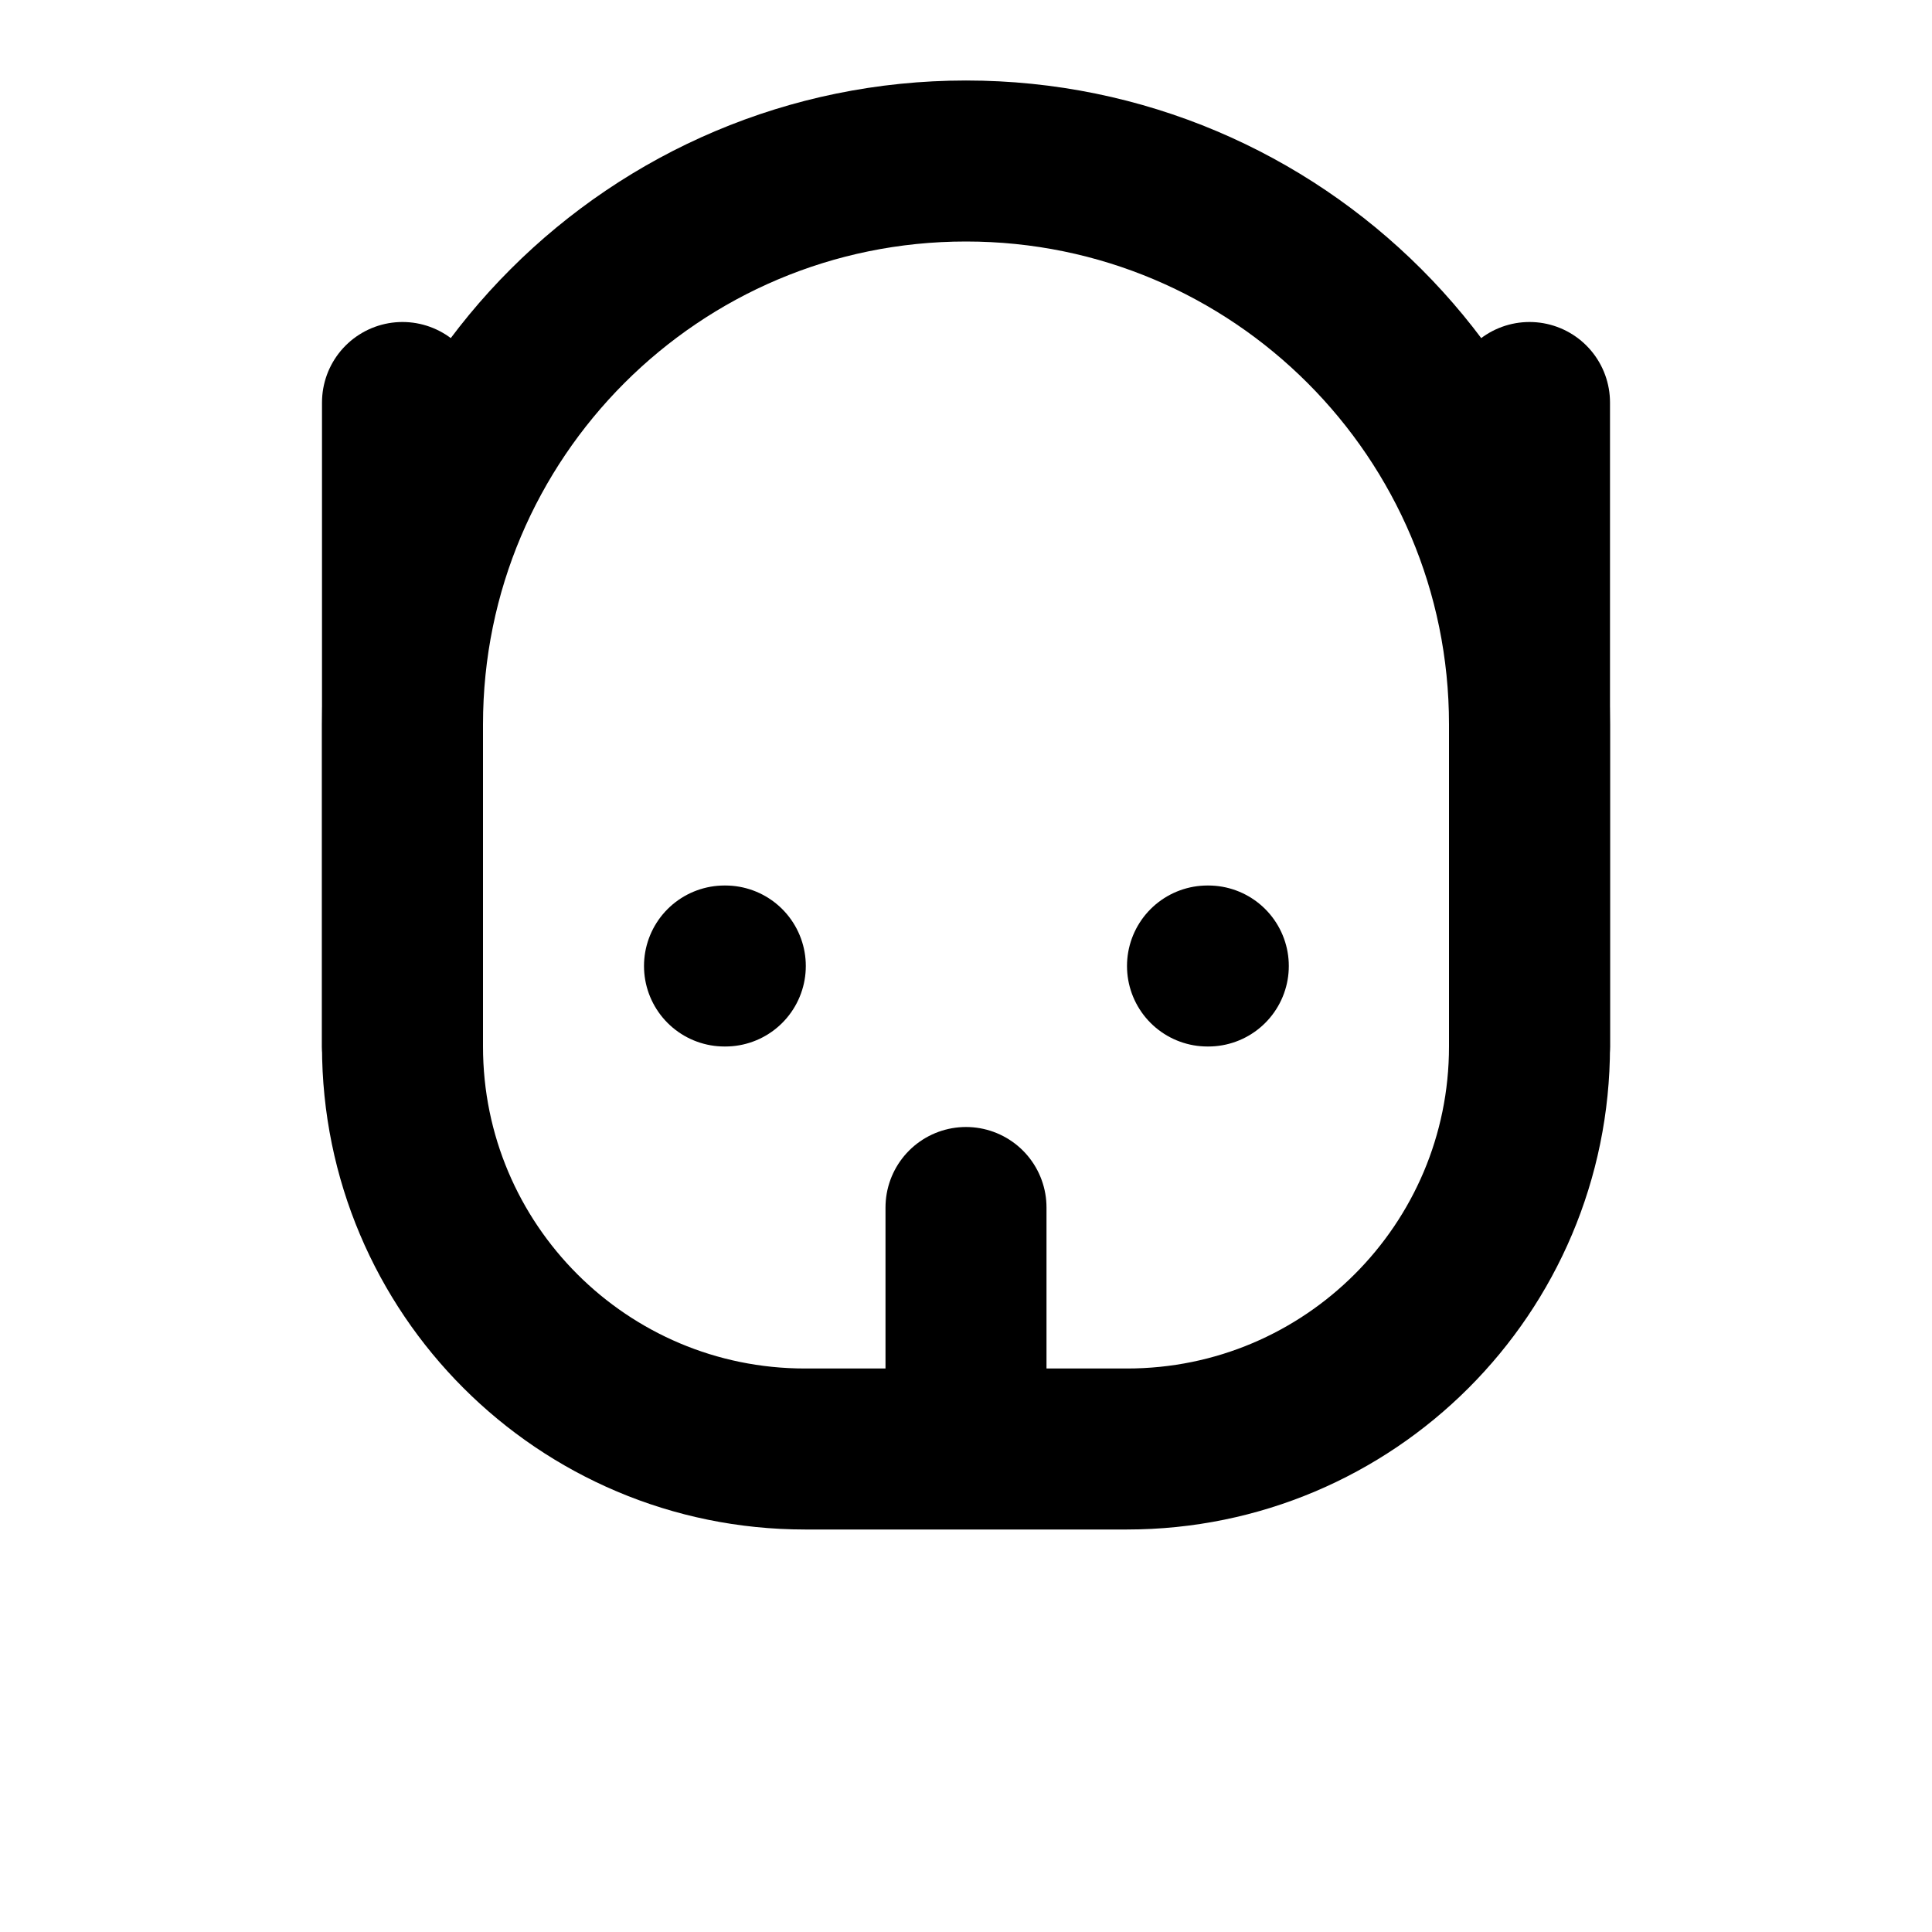
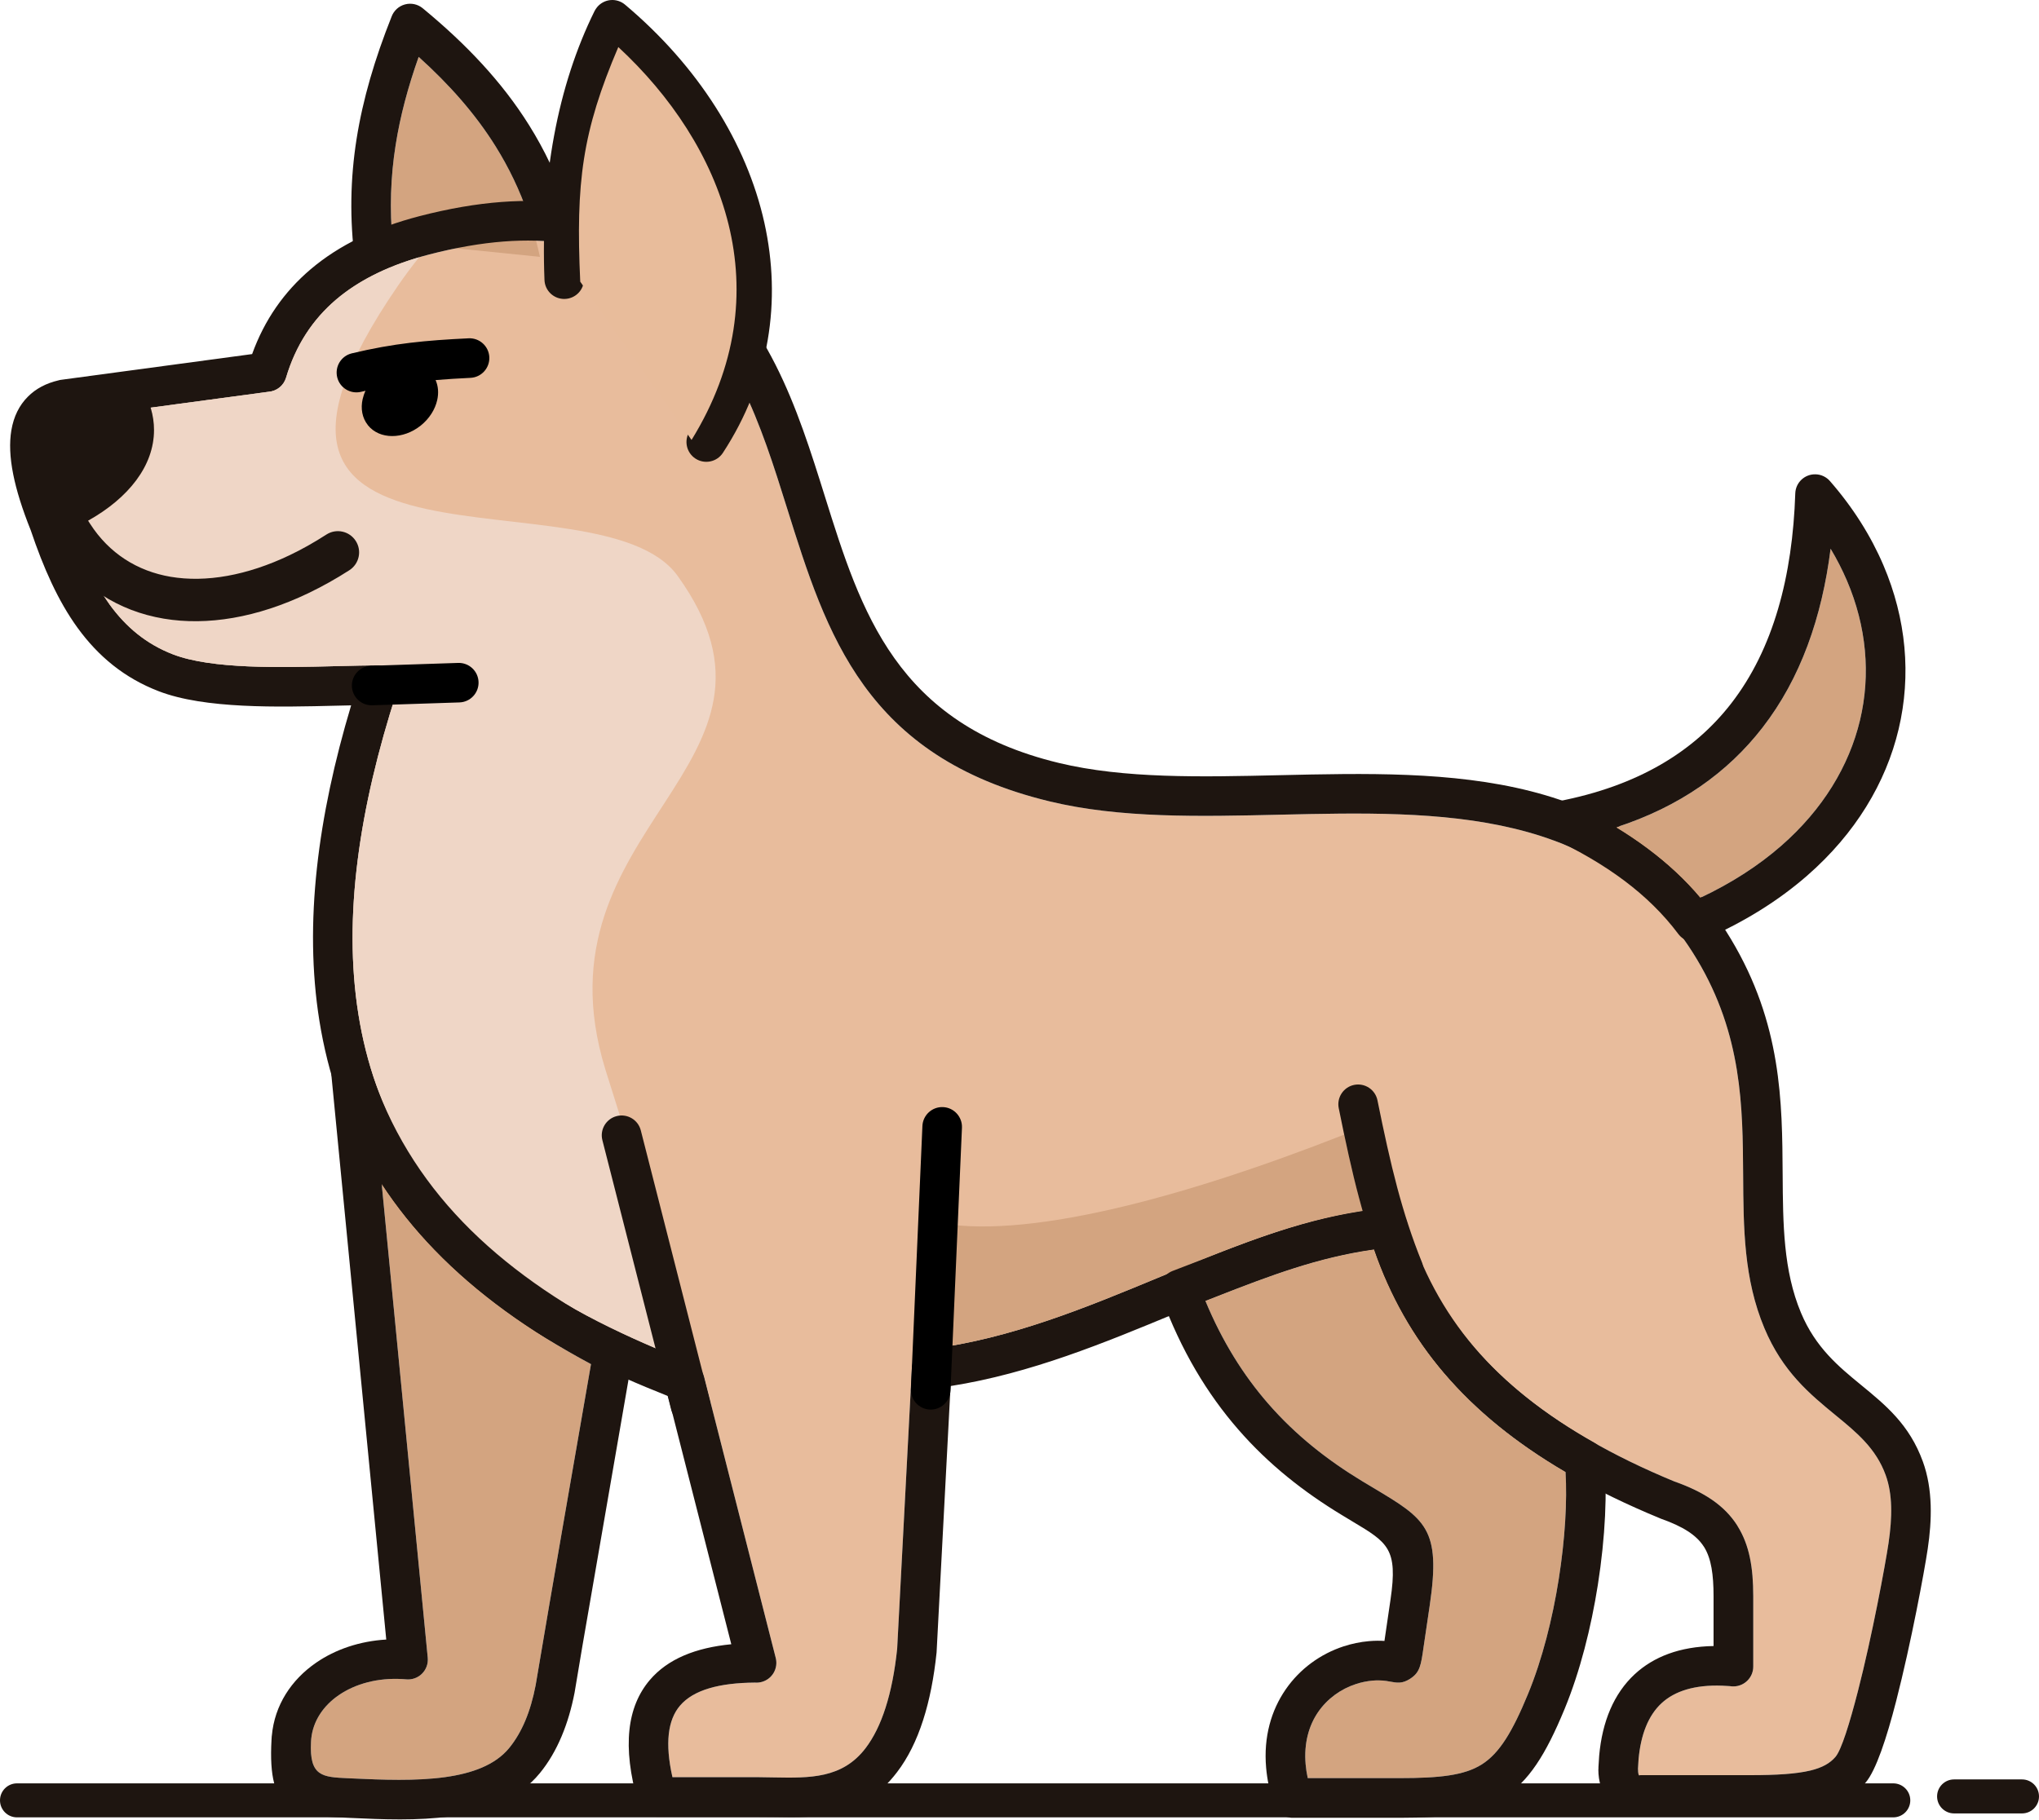
- <svg xmlns="http://www.w3.org/2000/svg" viewBox="0 0 24 24" fill="none" stroke="currentColor" stroke-width="2" stroke-linecap="round" stroke-linejoin="round">
-   <path d="M5 5v8M19 5v8" />
-   <path d="M5 9a7 7 0 0 1 14 0v4a5 5 0 0 1-5 5h-4a5 5 0 0 1-5-5Z" />
-   <path d="M9 12h.01M15 12h.01M12 15v2" />
+ <svg xmlns="http://www.w3.org/2000/svg" shape-rendering="geometricPrecision" text-rendering="geometricPrecision" image-rendering="optimizeQuality" fill-rule="evenodd" clip-rule="evenodd" viewBox="0 0 512 456.96">
+   <path fill="#1E1510" fill-rule="nonzero" d="M4.27 456.45c-2.36 0-4.27-1.91-4.27-4.27 0-2.36 1.91-4.27 4.27-4.27H475.4c2.36 0 4.28 1.91 4.28 4.27 0 2.36-1.92 4.27-4.28 4.27H4.27zm486.41-.99c-2.36 0-4.27-1.91-4.27-4.27 0-2.36 1.91-4.27 4.27-4.27h17.05c2.36 0 4.27 1.91 4.27 4.27 0 2.36-1.91 4.27-4.27 4.27h-17.05z" />
+   <path fill="#E8BC9C" d="M107.75 63.92c-9.43 2.46-17.28 6.17-23.35 11.32-5.89 5.02-10.15 11.5-12.57 19.62a4.965 4.965 0 01-4.39 3.54l-50.57 6.81c-1.21.3-2.18.77-2.84 1.44-.67.67-1.13 1.68-1.37 3.07-.31 1.9-.19 4.39.44 7.52.69 3.47 1.97 7.55 3.88 12.32l.15.43c2.88 8.55 6.14 15.96 10.42 21.87 4.1 5.63 9.18 9.9 15.89 12.49 9.7 3.74 26.9 3.31 40.92 2.96 4.19-.1 8.14-.2 10.6-.2 2.75 0 4.98 2.24 4.98 4.99 0 .67-.13 1.31-.38 1.9-9.29 28.79-13.49 56.2-9.55 80.81 3.89 24.33 15.84 46.08 38.86 63.89 6.34 4.92 13.64 9.29 21.3 13.2 7.8 3.98 15.84 7.42 23.57 10.43 1.55.6 2.63 1.9 3.02 3.41l.01-.01 18.02 70.68a4.97 4.97 0 01-3.6 6.05c-.55.14-1.1.18-1.63.14-8.86.07-15.44 1.8-18.84 5.83-2.99 3.54-3.8 9.33-1.87 17.92h21.11l4.41.07c9.01.16 17.14.3 22.98-7.35 2.03-2.67 3.7-6.05 5-10.11 1.37-4.25 2.34-9.21 2.93-14.84l3.7-70.61a4.985 4.985 0 014.37-4.68c20.41-2.55 39.59-10.51 58.08-18.18 19.19-7.97 37.66-15.64 56.72-17.16a4.98 4.98 0 015.26 3.93 79.952 79.952 0 0010.35 22.6c4.61 6.94 10.3 13.19 16.95 18.84 5.43 4.61 11.5 8.82 18.13 12.67 6.65 3.86 13.84 7.35 21.51 10.52 7.75 2.73 12.67 6.14 15.79 10.95l.2.34c2.93 4.71 3.91 10.32 3.91 17.57v17.67c0 2.75-2.24 4.98-4.99 4.98-.3 0-.59-.02-.87-.07-.63-.05-1.27-.09-1.91-.11-6.91-.26-11.94 1.33-15.26 4.4-3.34 3.09-5.21 7.91-5.77 14.06-.06.72-.11 1.48-.14 2.28l-.01.28h.02c0 .79.09 1.3.25 1.51.02.02.03-.01.09-.03l.19-.01v-.02h27.63c6.66 0 11.56-.31 15.11-1.16 2.94-.71 4.92-1.8 6.31-3.44 1.49-1.75 3.55-8.42 5.63-16.49 3.6-14.01 6.87-31.7 7.69-37.2.47-3.19.74-6.32.65-9.23-.08-2.77-.49-5.42-1.37-7.84-2.44-6.74-7.35-10.76-12.54-15.01-6.47-5.31-13.31-10.92-17.91-21.89-5.18-12.34-5.26-25.07-5.34-38.54-.11-16.93-.22-35.12-11.61-54.11-22.91-38.2-64.49-37.24-104.71-36.32-20.24.47-40.15.93-57.86-3.35-46.33-11.18-56-42.03-65.85-73.48-6.62-21.13-13.33-42.55-32.33-56.99-6.4-4.87-14-8.31-23.26-9.69-9.53-1.43-20.81-.7-34.34 2.81z" />
+   <path fill="#D3A480" d="M98.59 60.75l36.99 3.76c-2.27-10.47-6.02-19.57-11.15-27.78-5.08-8.13-11.55-15.45-19.3-22.44-2.69 7.59-4.64 14.88-5.78 22.12a96.34 96.34 0 00-.76 24.34z" />
+   <path fill="#1E1510" fill-rule="nonzero" d="M98.59 60.75l6.32.64-15.77 4.28c-1.37-10.64-1.19-20.7.4-30.78 1.59-10.05 4.56-20.08 8.78-30.69a4.966 4.966 0 017.82-2.13c10.98 9.05 19.94 18.53 26.74 29.41a93.611 93.611 0 019.36 19.78l-9.63 2.61a83.773 83.773 0 00-8.18-17.14c-5.08-8.13-11.55-15.45-19.3-22.44-2.69 7.59-4.64 14.88-5.78 22.12a96.34 96.34 0 00-.76 24.34z" />
+   <path fill="#1E1510" fill-rule="nonzero" d="M107.75 63.92c-9.43 2.46-17.28 6.17-23.35 11.32-5.89 5.02-10.15 11.5-12.57 19.62a4.965 4.965 0 01-4.39 3.54l-50.57 6.81c-1.21.3-2.18.77-2.84 1.44-.67.67-1.13 1.68-1.37 3.07-.31 1.9-.19 4.39.44 7.52.69 3.47 1.97 7.55 3.88 12.32l.15.43c2.88 8.55 6.14 15.96 10.42 21.87 4.1 5.63 9.18 9.9 15.89 12.49 9.7 3.74 26.9 3.31 40.92 2.96 4.19-.1 8.14-.2 10.6-.2 2.75 0 4.98 2.24 4.98 4.99 0 .67-.13 1.31-.38 1.9-9.29 28.79-13.49 56.2-9.55 80.81 3.89 24.33 15.84 46.08 38.86 63.89 6.34 4.92 13.64 9.29 21.3 13.2 7.8 3.98 15.84 7.42 23.57 10.43 1.55.6 2.63 1.9 3.02 3.41l.01-.01 18.02 70.68a4.97 4.97 0 01-3.6 6.05c-.55.14-1.1.18-1.63.14-8.86.07-15.44 1.8-18.84 5.83-2.99 3.54-3.8 9.33-1.87 17.92h21.11l4.41.07c9.01.16 17.14.3 22.98-7.35 2.03-2.67 3.7-6.05 5-10.11 1.37-4.25 2.34-9.21 2.93-14.84l3.7-70.61a4.985 4.985 0 014.37-4.68c20.41-2.55 39.59-10.51 58.08-18.18 19.19-7.97 37.66-15.64 56.72-17.16a4.98 4.98 0 015.26 3.93 79.952 79.952 0 0010.35 22.6c4.61 6.94 10.3 13.19 16.95 18.84 5.43 4.61 11.5 8.82 18.13 12.67 6.65 3.86 13.84 7.35 21.51 10.52 7.75 2.73 12.67 6.14 15.79 10.95l.2.34c2.93 4.71 3.91 10.32 3.91 17.57v17.67c0 2.75-2.24 4.98-4.99 4.98-.3 0-.59-.02-.87-.07-.63-.05-1.27-.09-1.91-.11-6.91-.26-11.94 1.33-15.26 4.4-3.34 3.09-5.21 7.91-5.77 14.06-.06.72-.11 1.48-.14 2.28l-.01.28h.02c0 .79.09 1.3.25 1.51.02.02.03-.01.09-.03l.19-.01v-.02h27.63c6.66 0 11.56-.31 15.11-1.16 2.94-.71 4.92-1.8 6.31-3.44 1.49-1.75 3.55-8.42 5.63-16.49 3.6-14.01 6.87-31.7 7.69-37.2.47-3.19.74-6.32.65-9.23-.08-2.77-.49-5.42-1.37-7.84-2.44-6.74-7.35-10.76-12.54-15.01-6.47-5.31-13.31-10.92-17.91-21.89-5.18-12.34-5.26-25.07-5.34-38.54-.11-16.93-.22-35.12-11.61-54.11-22.91-38.2-64.49-37.24-104.71-36.32-20.24.47-40.15.93-57.86-3.35-46.33-11.18-56-42.03-65.85-73.48-6.62-21.13-13.33-42.55-32.33-56.99-6.4-4.87-14-8.31-23.26-9.69-9.53-1.43-20.81-.7-34.34 2.81zm-29.77 3.73c7.22-6.14 16.39-10.51 27.27-13.34 14.93-3.88 27.52-4.66 38.28-3.05 11.01 1.65 20.11 5.78 27.82 11.64 21.56 16.39 28.75 39.32 35.83 61.93 9 28.74 17.84 56.93 58.69 66.79 16.46 3.97 35.74 3.53 55.33 3.08 43.04-.99 87.54-2.02 113.43 41.14 12.77 21.29 12.89 40.92 13 59.17.08 12.4.16 24.12 4.61 34.73 3.67 8.76 9.51 13.54 15.03 18.07 6.27 5.14 12.2 10 15.57 19.29 1.26 3.47 1.84 7.16 1.96 10.95.11 3.64-.2 7.32-.74 10.95-.82 5.58-4.18 23.67-7.92 38.21-2.4 9.37-5.09 17.45-7.65 20.47-2.82 3.32-6.45 5.43-11.56 6.66-4.5 1.09-10.11 1.48-17.45 1.48h-27.63v-.02h-.44c-3.21-.12-5.78-1.42-7.58-3.66-1.62-2.01-2.48-4.66-2.48-7.74h.02l.01-.63c.04-.94.1-1.89.18-2.83.78-8.59 3.68-15.57 8.92-20.44 4.8-4.43 11.35-6.93 19.8-7.08v-12.51c0-5.44-.58-9.43-2.33-12.29l-.14-.21c-1.84-2.85-5.2-5.02-10.77-6.98l-.23-.1c-8.21-3.38-15.89-7.1-22.95-11.2-7.15-4.14-13.7-8.69-19.58-13.68-7.35-6.25-13.67-13.2-18.81-20.94a88.962 88.962 0 01-10.49-21.68c-16.23 2.1-32.69 8.93-49.73 16-17.91 7.43-36.44 15.12-56.56 18.29l-3.51 66.91c-.66 6.35-1.78 12.02-3.37 16.96-1.65 5.15-3.83 9.54-6.56 13.11-8.87 11.63-19.38 11.45-31.03 11.24-.86-.01-1.75-.03-4.26-.03h-24.97c-2.17 0-4.16-1.43-4.78-3.62-4.05-14.15-2.68-24.06 2.92-30.69 4.52-5.34 11.55-8.16 20.5-9.03l-15.89-62.33c-7.39-2.93-14.91-6.2-22.09-9.86-8.1-4.14-15.92-8.84-22.86-14.21-25.2-19.51-38.3-43.41-42.59-70.2-3.92-24.49-.4-51.27 7.97-79.21l-3.58.08c-14.91.37-33.19.82-44.73-3.63-8.67-3.34-15.18-8.78-20.37-15.91-4.92-6.78-8.58-15.07-11.77-24.52-2.16-5.38-3.6-10.03-4.39-13.99-.87-4.32-1-8-.48-11.11.59-3.5 2-6.29 4.13-8.43 2.03-2.05 4.63-3.4 7.71-4.12.22-.07.44-.11.68-.14l47.94-6.46c3.11-8.61 8.05-15.65 14.67-21.28z" />
+   <path fill="#D3A480" d="M233.47 338.8c20.37-2.55 39.51-10.5 57.96-18.16 17.17-7.12 33.77-14.01 50.73-16.47-.31-1.1-.61-2.21-.91-3.33-1.3-4.89-2.5-10.1-3.72-15.87-41.03 16.12-80.93 26.7-103 21.91-1.71 13.98-1.13 24.99-1.06 31.92z" />
+   <path fill="#EFD6C6" d="M105.24 64.62c-8.32 2.44-15.32 5.93-20.84 10.62-5.89 5.02-10.15 11.49-12.57 19.62a4.963 4.963 0 01-4.38 3.54l-29.63 3.99c.56 1.82.85 3.69.85 5.61 0 10.11-8.07 19.1-20.61 24.83 2.98 7.54 6.65 15.11 9.49 19.03 4.09 5.63 9.18 9.9 15.89 12.49 9.7 3.74 26.9 3.31 40.92 2.96 4.18-.1 8.11-.2 10.6-.2a4.983 4.983 0 014.6 6.89c-9.3 28.79-13.49 56.2-9.55 80.81 3.89 24.33 15.84 46.08 38.86 63.89 6.34 4.92 13.64 9.29 21.3 13.2 7.55 3.85 15.32 7.2 22.82 10.14l-16.24-58.17c-1.5-5.16-3.2-10.24-4.76-15.32-18.8-61.42 52.62-75.95 18.19-123.88-19.74-27.5-125.02 6.93-70.31-72.82 1.7-2.47 3.49-4.89 5.37-7.23z" />
+   <path fill="#D3A480" d="M148.4 342.62c-15.43-8.27-28.62-17.69-39.34-28.8-4.95-5.13-9.37-10.62-13.22-16.51l11.57 119.07a4.968 4.968 0 01-5.51 5.4l-.84-.06c-6.17-.37-11.83 1.17-16.01 4.05-3.87 2.66-6.46 6.49-6.9 10.98l-.05.73c-.46 8.7 2.86 8.85 9.22 9.14l1.07.05c7.63.35 16.03.7 23.42-.33 6.66-.93 12.52-3 16.04-7.3 1.63-2 2.97-4.3 4.04-6.85 1.12-2.65 1.98-5.64 2.61-8.92 4.52-26.9 9.25-53.77 13.9-80.65z" />
+   <path fill="#1E1510" fill-rule="nonzero" d="M148.4 342.62c-15.43-8.27-28.62-17.69-39.34-28.8-4.95-5.13-9.37-10.62-13.22-16.51l11.57 119.07a4.968 4.968 0 01-5.51 5.4l-.84-.06c-6.17-.37-11.83 1.17-16.01 4.05-3.87 2.66-6.46 6.49-6.9 10.98l-.05.73c-.46 8.7 2.86 8.85 9.22 9.14l1.07.05c7.63.35 16.03.7 23.42-.33 6.66-.93 12.52-3 16.04-7.3 1.63-2 2.97-4.3 4.04-6.85 1.12-2.65 1.98-5.64 2.61-8.92 4.52-26.9 9.25-53.77 13.9-80.65zm-32.18-35.69c10.6 10.99 23.95 20.27 39.75 28.44 2.01.91 3.24 3.09 2.85 5.37l-12.58 72.7-1.96 11.68c-.76 3.9-1.82 7.56-3.24 10.93-1.46 3.48-3.27 6.59-5.48 9.29-5.38 6.57-13.44 9.6-22.39 10.85-8.23 1.15-17.14.78-25.21.4l-1.07-.05c-13-.58-19.77-.88-18.71-19.6l.06-.93.02-.08c.69-7.65 4.88-14.03 11.14-18.34 4.85-3.34 10.96-5.41 17.59-5.8L83.27 270.64a4.975 4.975 0 013.37-5.49c2.61-.85 5.42.58 6.27 3.19 4.91 15 12.78 27.67 23.31 38.59z" />
+   <path fill="#D3A480" d="M345.04 313.79c-14.3 2.05-25.94 6.55-39.45 11.78l-2.92 1.13c4.28 10.33 9.62 18.75 15.73 25.78 6.99 8.04 15.02 14.3 23.65 19.53l2.72 1.63c13.26 7.93 17.09 10.22 14.25 29.51l-1.56 10.58c-.65 4.56-.91 6.33-3.37 7.91-1.99 1.28-3.22 1.05-5.24.68-.83-.15-2.12-.39-4.22-.21-1.42.13-2.83.42-4.19.87-3.74 1.23-7.11 3.63-9.44 7-2.33 3.38-3.61 7.82-3.15 13.15.1 1.12.27 2.27.53 3.46h23.05c9.95 0 16.26-.65 20.67-3.45 4.41-2.79 7.67-8.17 11.59-17.68 3.59-8.71 6.16-18.97 7.72-28.88 1.58-10.01 2.14-19.6 1.7-26.89-12.37-7.23-22.47-15.41-30.51-24.88-7.71-9.07-13.49-19.31-17.56-31.02z" />
+   <path fill="#1E1510" fill-rule="nonzero" d="M345.04 313.79c-14.3 2.05-25.94 6.55-39.45 11.78l-2.92 1.13c4.28 10.33 9.62 18.75 15.73 25.78 6.99 8.04 15.02 14.3 23.65 19.53l2.72 1.63c13.26 7.93 17.09 10.22 14.25 29.51l-1.56 10.58c-.65 4.56-.91 6.33-3.37 7.91-1.99 1.28-3.22 1.05-5.24.68-.83-.15-2.12-.39-4.22-.21-1.42.13-2.83.42-4.19.87-3.74 1.23-7.11 3.63-9.44 7-2.33 3.38-3.61 7.82-3.15 13.15.1 1.12.27 2.27.53 3.46h23.05c9.95 0 16.26-.65 20.67-3.45 4.41-2.79 7.67-8.17 11.59-17.68 3.59-8.71 6.16-18.97 7.72-28.88 1.58-10.01 2.14-19.6 1.7-26.89-12.37-7.23-22.47-15.41-30.51-24.88-7.71-9.07-13.49-19.31-17.56-31.02zm-43.03 2.52c15.42-5.97 28.51-11.04 45.95-12.9a4.98 4.98 0 015.28 3.5c3.68 12.04 9.25 22.41 16.95 31.48 7.74 9.11 17.69 16.97 30.1 23.95 1.36.77 2.34 2.17 2.51 3.85.83 8.26.32 19.87-1.58 31.9-1.68 10.65-4.45 21.7-8.35 31.15-4.75 11.51-9.03 18.25-15.44 22.31-6.4 4.06-14.18 5.01-26 5.01h-26.85c-2.09 0-4.04-1.33-4.73-3.43-1.05-3.19-1.67-6.25-1.92-9.14-.68-7.79 1.31-14.45 4.9-19.66 3.6-5.23 8.79-8.93 14.49-10.81 2.1-.69 4.27-1.14 6.45-1.33 1.53-.13 2.8-.12 3.87-.05l1.53-10.43c1.87-12.74-.67-14.26-9.5-19.54l-2.76-1.67c-9.47-5.74-18.3-12.63-26.02-21.52-7.7-8.86-14.28-19.67-19.27-33.25l-.05-.12c-.96-2.57.34-5.44 2.9-6.41 3.21-1.22 5.4-2.07 7.54-2.89zM10.8 132.17c-.74-1.56-.66-3.29.06-4.72-2.91-8.15-3.83-14.21-3.1-18.55.82-4.89 3.74-7.58 8.27-8.59l19.69-2.65c1.91 3.24 2.95 6.72 2.95 10.34 0 8.97-6.36 17.06-16.55 22.77.17.27.34.53.51.8 4.78 7.42 11.85 11.88 20.24 13.3 8.82 1.48 19.14-.3 29.91-5.45 2.99-1.43 6.06-3.15 9.19-5.17a5.325 5.325 0 017.36 1.61c1.59 2.47.87 5.77-1.61 7.36a95.2 95.2 0 01-10.35 5.79c-12.81 6.13-25.33 8.21-36.25 6.37-11.37-1.92-20.97-7.98-27.46-18.06a45.304 45.304 0 01-2.86-5.15zM151.26 286.37c-.68-2.66.93-5.37 3.6-6.05 2.67-.68 5.38.94 6.05 3.6l17.27 67.65c.68 2.66-.93 5.37-3.6 6.05-2.66.68-5.38-.94-6.05-3.6l-17.27-67.65z" />
+   <path fill="#D3A480" d="M413.81 213.23c4.9 3.67 9.3 7.73 13.12 12.27 7.91-3.72 14.68-8.13 20.32-13.05 10.47-9.15 17.07-20.08 19.81-31.6 2.72-11.45 1.62-23.53-3.28-35-1.16-2.71-2.53-5.4-4.11-8.03-2.17 17.24-7.54 32.6-17.11 44.94-8.68 11.2-20.7 19.84-36.79 25.05 2.8 1.7 5.48 3.5 8.04 5.42z" />
+   <path fill="#1E1510" fill-rule="nonzero" d="M421.44 234.59c-3.8-5.08-8.38-9.51-13.58-13.41-5.29-3.97-11.29-7.44-17.81-10.54a4.972 4.972 0 01-2.38-6.62 4.99 4.99 0 013.56-2.76c20.05-3.84 34.12-12.5 43.47-24.57 10.63-13.71 15.41-32 16.1-52.75.08-2.75 2.38-4.9 5.12-4.81 1.43.04 2.7.69 3.58 1.69 5.81 6.66 10.29 13.79 13.43 21.14 5.75 13.46 7.03 27.67 3.82 41.19-3.2 13.47-10.85 26.2-22.96 36.77-7.23 6.31-16.03 11.84-26.41 16.27-2.15.91-4.59.19-5.94-1.6zm-7.63-21.36c4.9 3.67 9.3 7.73 13.12 12.27 7.91-3.72 14.68-8.13 20.32-13.05 10.47-9.15 17.07-20.08 19.81-31.6 2.72-11.45 1.62-23.53-3.28-35-1.16-2.71-2.53-5.4-4.11-8.03-2.17 17.24-7.54 32.6-17.11 44.94-8.68 11.2-20.7 19.84-36.79 25.05 2.8 1.7 5.48 3.5 8.04 5.42zM181.52 113.74a4.983 4.983 0 01-6.89 1.44 4.974 4.974 0 01-1.44-6.89c10.22-15.64 12.83-33.21 9.04-50.23-3.58-16.08-12.83-31.73-26.73-44.9-2.88 6.98-5.09 14.59-6.6 22.73-1.95 10.5-2.73 21.91-2.26 34.06a4.95 4.95 0 01-4.79 5.13c-2.74.1-5.04-2.04-5.13-4.78-.5-12.87.33-25 2.41-36.2 2.12-11.48 5.55-21.99 10.17-31.34.18-.34.4-.68.66-.99a4.95 4.95 0 016.98-.61c18.35 15.44 30.53 34.74 34.99 54.76 4.35 19.59 1.36 39.82-10.41 57.82z" />
+   <path fill-rule="nonzero" d="M115.05 166.5a4.962 4.962 0 11.31 9.92l-21.88.72a4.962 4.962 0 01-5.12-4.8c-.08-2.74 2.07-5.04 4.81-5.12l21.88-.72zm-5.67-71.04c.68 1.53.8 3.29.4 5.04-.52 2.32-1.95 4.64-4.15 6.4-2.2 1.75-4.78 2.63-7.16 2.62-2.41 0-4.63-.91-6.08-2.71l-.01-.03c-1.45-1.81-1.85-4.18-1.32-6.54.16-.7.4-1.41.72-2.09l-1.12.26c-2.66.64-5.35-1-5.99-3.66-.64-2.67.99-5.35 3.66-6 5.26-1.26 9.96-2.09 14.64-2.65 4.58-.55 9.32-.87 14.7-1.13a4.973 4.973 0 015.2 4.73c.12 2.74-1.99 5.07-4.73 5.2-3.07.15-5.95.32-8.76.56z" />
+   <path fill="#E8BC9B" d="M173.65 110.5L145.7 70.74c-1.15-24.99.5-37.69 9.56-58.92 26.33 24.4 41.36 61.5 18.39 98.68z" />
+   <path fill="#1E1510" fill-rule="nonzero" d="M336.16 278.32c-.54-2.68 1.21-5.3 3.89-5.84a4.96 4.96 0 015.84 3.9c1.65 8.17 3.19 15.24 4.97 21.93 1.74 6.49 3.68 12.51 6.17 18.69a4.983 4.983 0 01-2.76 6.47 4.98 4.98 0 01-6.47-2.77c-2.65-6.59-4.72-12.98-6.55-19.86-1.79-6.69-3.37-13.99-5.09-22.52z" />
+   <path fill-rule="nonzero" d="M231.62 282.81a4.972 4.972 0 015.18-4.75c2.74.12 4.86 2.44 4.75 5.18l-2.88 66.04a4.972 4.972 0 01-5.18 4.75 4.972 4.972 0 01-4.75-5.18l2.88-66.04z" />
</svg>
